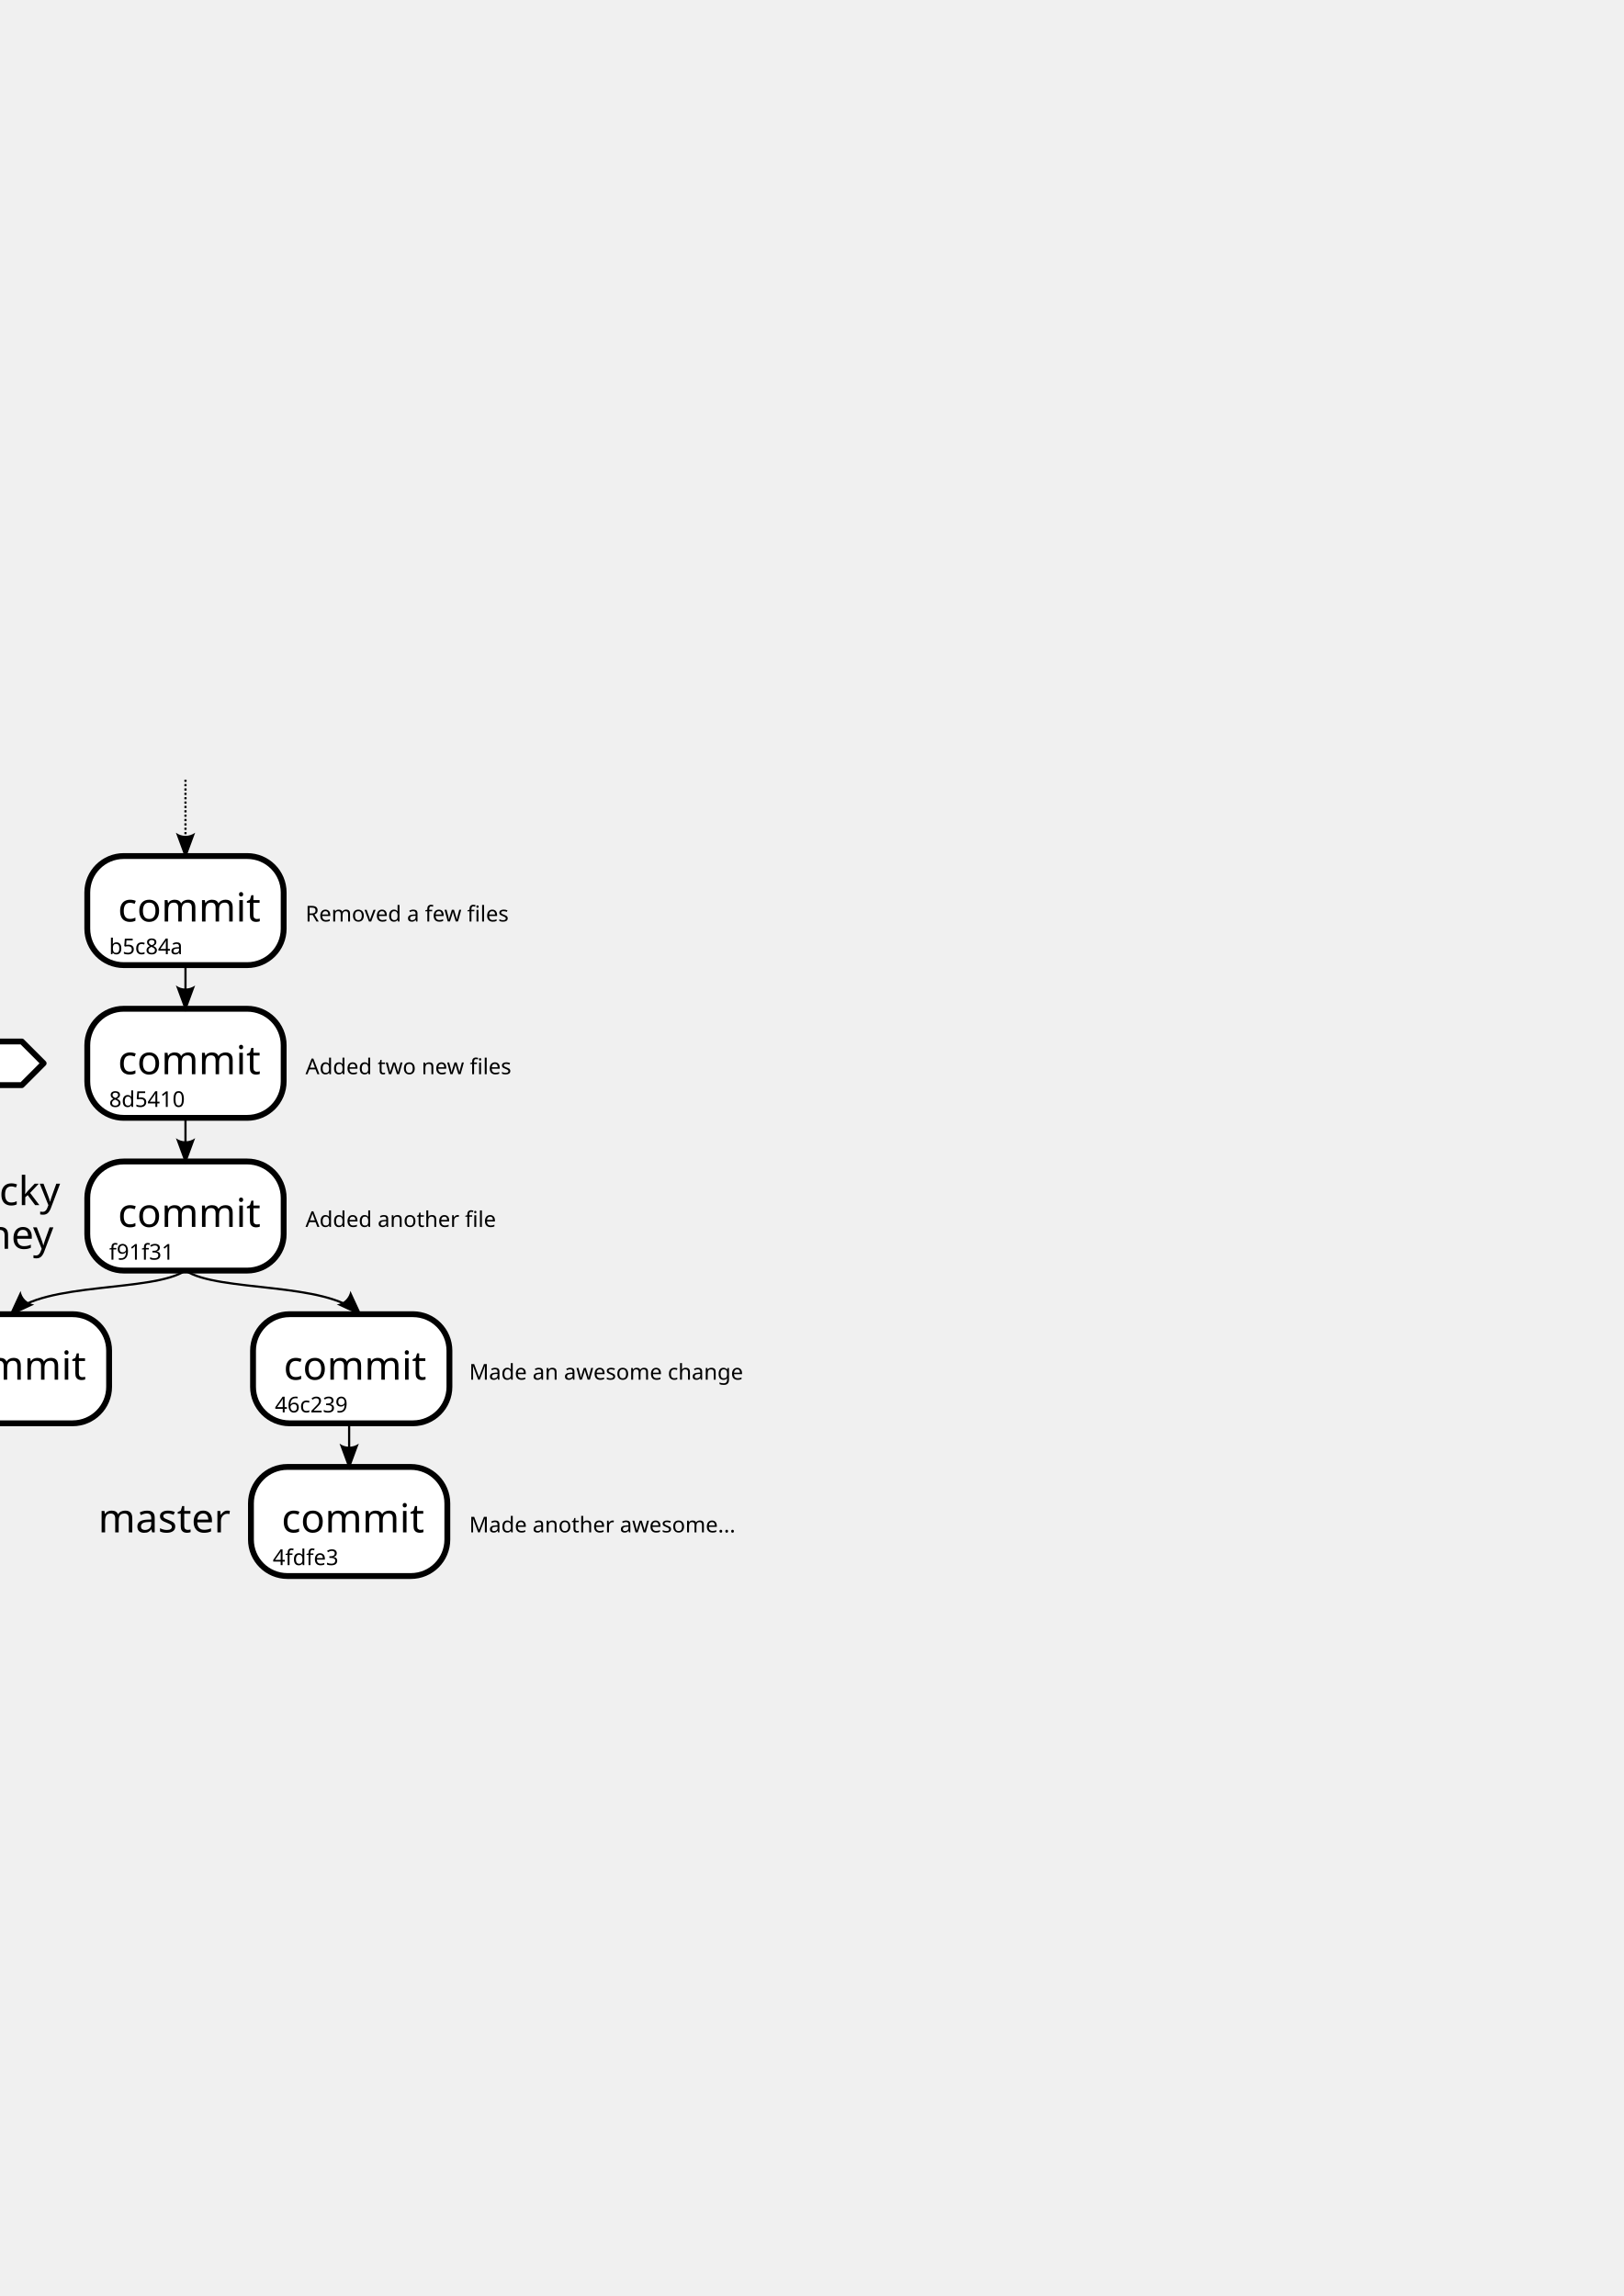
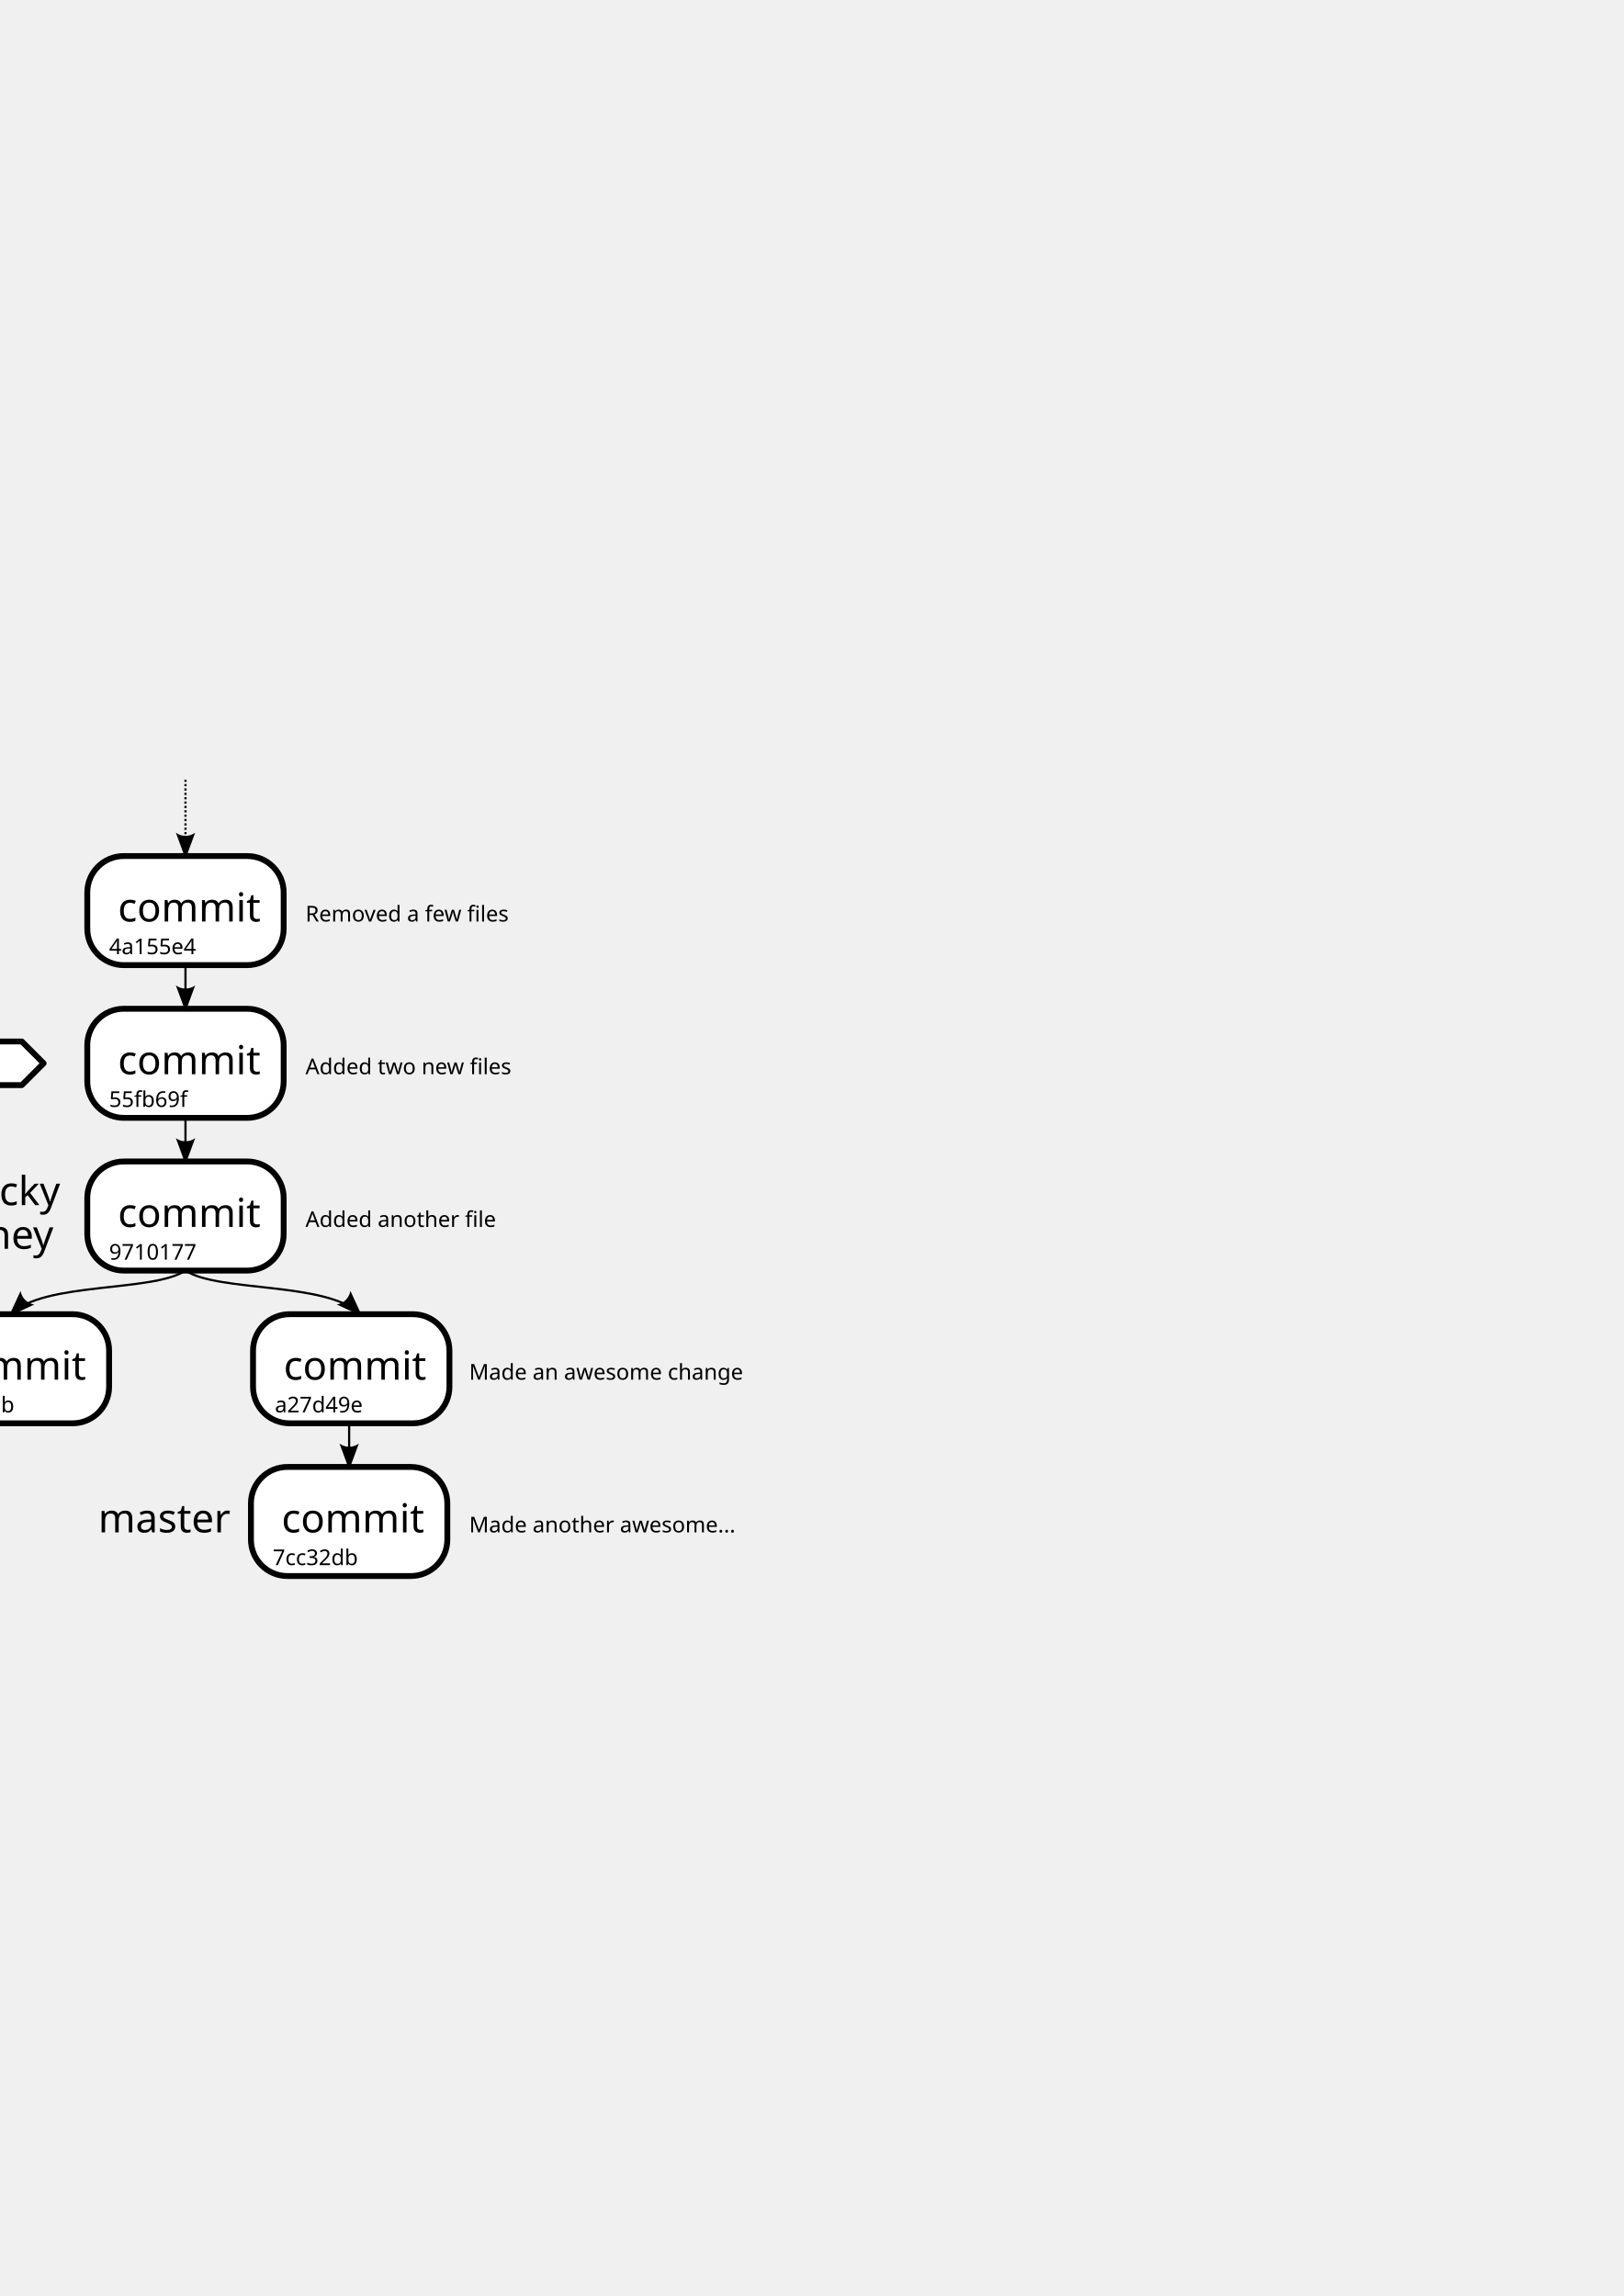
<svg xmlns="http://www.w3.org/2000/svg" width="744.094" height="1052.362" id="svg3093" version="1.1">
  <defs id="defs3095">
    <marker orient="auto" refY="0" refX="0" id="Arrow2Lend" style="overflow:visible">
      <path id="path5133" style="font-size:12px;fill-rule:evenodd;stroke-width:0.625;stroke-linejoin:round" d="M 8.719,4.034 -2.207,0.016 8.719,-4.002 c -1.745,2.372 -1.735,5.617 -6e-7,8.035 z" transform="matrix(-1.1,0,0,-1.1,-1.1,0)" />
    </marker>
    <marker orient="auto" refY="0" refX="0" id="marker3040" style="overflow:visible">
      <path id="path3042" style="font-size:12px;fill-rule:evenodd;stroke-width:0.625;stroke-linejoin:round" d="M 8.719,4.034 -2.207,0.016 8.719,-4.002 c -1.745,2.372 -1.735,5.617 -6e-7,8.035 z" transform="matrix(-1.1,0,0,-1.1,-1.1,0)" />
    </marker>
    <marker orient="auto" refY="0" refX="0" id="marker3044" style="overflow:visible">
      <path id="path3046" style="font-size:12px;fill-rule:evenodd;stroke-width:0.625;stroke-linejoin:round" d="M 8.719,4.034 -2.207,0.016 8.719,-4.002 c -1.745,2.372 -1.735,5.617 -6e-7,8.035 z" transform="matrix(-1.1,0,0,-1.1,-1.1,0)" />
    </marker>
    <marker orient="auto" refY="0" refX="0" id="marker3048" style="overflow:visible">
      <path id="path3050" style="font-size:12px;fill-rule:evenodd;stroke-width:0.625;stroke-linejoin:round" d="M 8.719,4.034 -2.207,0.016 8.719,-4.002 c -1.745,2.372 -1.735,5.617 -6e-7,8.035 z" transform="matrix(-1.1,0,0,-1.1,-1.1,0)" />
    </marker>
    <marker orient="auto" refY="0" refX="0" id="marker3052" style="overflow:visible">
      <path id="path3054" style="font-size:12px;fill-rule:evenodd;stroke-width:0.625;stroke-linejoin:round" d="M 8.719,4.034 -2.207,0.016 8.719,-4.002 c -1.745,2.372 -1.735,5.617 -6e-7,8.035 z" transform="matrix(-1.1,0,0,-1.1,-1.1,0)" />
    </marker>
    <marker orient="auto" refY="0" refX="0" id="Arrow1Lstart" style="overflow:visible">
      <path id="path5112" d="M 0,0 5,-5 -12.5,0 5,5 0,0 z" style="fill-rule:evenodd;stroke:#000000;stroke-width:1pt;marker-start:none" transform="matrix(0.8,0,0,0.8,10,0)" />
    </marker>
    <marker orient="auto" refY="0" refX="0" id="marker3058" style="overflow:visible">
      <path id="path3060" style="font-size:12px;fill-rule:evenodd;stroke-width:0.625;stroke-linejoin:round" d="M 8.719,4.034 -2.207,0.016 8.719,-4.002 c -1.745,2.372 -1.735,5.617 -6e-7,8.035 z" transform="matrix(-1.1,0,0,-1.1,-1.1,0)" />
    </marker>
    <marker orient="auto" refY="0" refX="0" id="Arrow2Lend-3" style="overflow:visible">
      <path id="path5133-3" style="font-size:12px;fill-rule:evenodd;stroke-width:0.625;stroke-linejoin:round" d="M 8.719,4.034 -2.207,0.016 8.719,-4.002 c -1.745,2.372 -1.735,5.617 -6e-7,8.035 z" transform="matrix(-1.1,0,0,-1.1,-1.1,0)" />
    </marker>
    <marker orient="auto" refY="0" refX="0" id="marker3530" style="overflow:visible">
      <path id="path3532" style="font-size:12px;fill-rule:evenodd;stroke-width:0.625;stroke-linejoin:round" d="M 8.719,4.034 -2.207,0.016 8.719,-4.002 c -1.745,2.372 -1.735,5.617 -6e-7,8.035 z" transform="matrix(-1.1,0,0,-1.1,-1.1,0)" />
    </marker>
    <marker orient="auto" refY="0" refX="0" id="Arrow2Lend-9" style="overflow:visible">
      <path id="path5133-8" style="font-size:12px;fill-rule:evenodd;stroke-width:0.625;stroke-linejoin:round" d="M 8.719,4.034 -2.207,0.016 8.719,-4.002 c -1.745,2.372 -1.735,5.617 -6e-7,8.035 z" transform="matrix(-1.1,0,0,-1.1,-1.1,0)" />
    </marker>
    <marker orient="auto" refY="0" refX="0" id="Arrow2Lend-5" style="overflow:visible">
      <path id="path5133-5" style="font-size:12px;fill-rule:evenodd;stroke-width:0.625;stroke-linejoin:round" d="M 8.719,4.034 -2.207,0.016 8.719,-4.002 c -1.745,2.372 -1.735,5.617 -6e-7,8.035 z" transform="matrix(-1.1,0,0,-1.1,-1.1,0)" />
    </marker>
    <marker orient="auto" refY="0" refX="0" id="marker3688" style="overflow:visible">
      <path id="path3690" style="font-size:12px;fill-rule:evenodd;stroke-width:0.625;stroke-linejoin:round" d="M 8.719,4.034 -2.207,0.016 8.719,-4.002 c -1.745,2.372 -1.735,5.617 -6e-7,8.035 z" transform="matrix(-1.1,0,0,-1.1,-1.1,0)" />
    </marker>
    <marker orient="auto" refY="0" refX="0" id="Arrow2Lend-4" style="overflow:visible">
      <path id="path5133-53" style="font-size:12px;fill-rule:evenodd;stroke-width:0.625;stroke-linejoin:round" d="M 8.719,4.034 -2.207,0.016 8.719,-4.002 c -1.745,2.372 -1.735,5.617 -6e-7,8.035 z" transform="matrix(-1.1,0,0,-1.1,-1.1,0)" />
    </marker>
    <marker orient="auto" refY="0" refX="0" id="Arrow2Lend-38" style="overflow:visible">
      <path id="path5133-6" style="font-size:12px;fill-rule:evenodd;stroke-width:0.625;stroke-linejoin:round" d="M 8.719,4.034 -2.207,0.016 8.719,-4.002 c -1.745,2.372 -1.735,5.617 -6e-7,8.035 z" transform="matrix(-1.1,0,0,-1.1,-1.1,0)" />
    </marker>
    <marker orient="auto" refY="0" refX="0" id="Arrow2Lend-0" style="overflow:visible">
      <path id="path5133-7" style="font-size:12px;fill-rule:evenodd;stroke-width:0.625;stroke-linejoin:round" d="M 8.719,4.034 -2.207,0.016 8.719,-4.002 c -1.745,2.372 -1.735,5.617 -6e-7,8.035 z" transform="matrix(-1.1,0,0,-1.1,-1.1,0)" />
    </marker>
    <marker orient="auto" refY="0" refX="0" id="Arrow2Lend-6" style="overflow:visible">
      <path id="path5133-4" style="font-size:12px;fill-rule:evenodd;stroke-width:0.625;stroke-linejoin:round" d="M 8.719,4.034 -2.207,0.016 8.719,-4.002 c -1.745,2.372 -1.735,5.617 -6e-7,8.035 z" transform="matrix(-1.1,0,0,-1.1,-1.1,0)" />
    </marker>
    <marker orient="auto" refY="0" refX="0" id="Arrow2Lend-08" style="overflow:visible">
      <path id="path5133-1" style="font-size:12px;fill-rule:evenodd;stroke-width:0.625;stroke-linejoin:round" d="M 8.719,4.034 -2.207,0.016 8.719,-4.002 c -1.745,2.372 -1.735,5.617 -6e-7,8.035 z" transform="matrix(-1.1,0,0,-1.1,-1.1,0)" />
    </marker>
    <marker orient="auto" refY="0" refX="0" id="Arrow2Lend-33" style="overflow:visible">
      <path id="path5133-44" style="font-size:12px;fill-rule:evenodd;stroke-width:0.625;stroke-linejoin:round" d="M 8.719,4.034 -2.207,0.016 8.719,-4.002 c -1.745,2.372 -1.735,5.617 -6e-7,8.035 z" transform="matrix(-1.1,0,0,-1.1,-1.1,0)" />
    </marker>
    <marker orient="auto" refY="0" refX="0" id="Arrow2Lend-59" style="overflow:visible">
      <path id="path5133-87" style="font-size:12px;fill-rule:evenodd;stroke-width:0.625;stroke-linejoin:round" d="M 8.719,4.034 -2.207,0.016 8.719,-4.002 c -1.745,2.372 -1.735,5.617 -6e-7,8.035 z" transform="matrix(-1.1,0,0,-1.1,-1.1,0)" />
    </marker>
    <marker orient="auto" refY="0" refX="0" id="Arrow2Lend-53" style="overflow:visible">
      <path id="path5133-73" style="font-size:12px;fill-rule:evenodd;stroke-width:0.625;stroke-linejoin:round" d="M 8.719,4.034 -2.207,0.016 8.719,-4.002 c -1.745,2.372 -1.735,5.617 -6e-7,8.035 z" transform="matrix(-1.1,0,0,-1.1,-1.1,0)" />
    </marker>
    <marker orient="auto" refY="0" refX="0" id="Arrow2Lend-04" style="overflow:visible">
      <path id="path5133-870" style="font-size:12px;fill-rule:evenodd;stroke-width:0.625;stroke-linejoin:round" d="M 8.719,4.034 -2.207,0.016 8.719,-4.002 c -1.745,2.372 -1.735,5.617 -6e-7,8.035 z" transform="matrix(-1.1,0,0,-1.1,-1.1,0)" />
    </marker>
    <marker orient="auto" refY="0" refX="0" id="Arrow2Lend-1" style="overflow:visible">
      <path id="path5133-2" style="font-size:12px;fill-rule:evenodd;stroke-width:0.625;stroke-linejoin:round" d="M 8.719,4.034 -2.207,0.016 8.719,-4.002 c -1.745,2.372 -1.735,5.617 -6e-7,8.035 z" transform="matrix(-1.1,0,0,-1.1,-1.1,0)" />
    </marker>
    <marker orient="auto" refY="0" refX="0" id="Arrow2Lend-90" style="overflow:visible">
      <path id="path5133-89" style="font-size:12px;fill-rule:evenodd;stroke-width:0.625;stroke-linejoin:round" d="M 8.719,4.034 -2.207,0.016 8.719,-4.002 c -1.745,2.372 -1.735,5.617 -6e-7,8.035 z" transform="matrix(-1.1,0,0,-1.1,-1.1,0)" />
    </marker>
  </defs>
  <g id="layer1">
    <text xml:space="preserve" style="font-size:40px;font-style:normal;font-weight:normal;line-height:125%;letter-spacing:0px;word-spacing:0px;fill:#000000;fill-opacity:1;stroke:none;font-family:Bitstream Vera Sans" x="40.911" y="227.068" id="text3332">
      <tspan id="tspan3334" x="40.911" y="227.068" />
    </text>
    <path style="fill:none;stroke:#000000;stroke-width:1;stroke-linecap:butt;stroke-linejoin:miter;stroke-miterlimit:4;stroke-opacity:1;stroke-dasharray:1, 1;stroke-dashoffset:0;marker-end:url(#Arrow2Lend)" d="m 85,357.362 0,35" id="path4917-3-0" />
    <text xml:space="preserve" style="font-size:18.3px;font-style:normal;font-variant:normal;font-weight:normal;font-stretch:normal;text-align:start;line-height:125%;letter-spacing:0px;word-spacing:0px;writing-mode:lr-tb;text-anchor:start;fill:#000000;fill-opacity:1;stroke:none;font-family:Trebuchet MS;-inkscape-font-specification:Trebuchet MS" x="-25" y="572.362" id="text3999-7-9-4-7">
      <tspan id="tspan4001-2-3-8-8" x="-25" y="572.362">zaney</tspan>
    </text>
    <rect style="fill:#ffffff;fill-opacity:1;stroke:#000000;stroke-width:2.683;stroke-miterlimit:4;stroke-opacity:1;stroke-dasharray:none;stroke-dashoffset:0" id="rect4771-2-8-0" width="90" height="50" x="40" y="392.362" ry="16.718" />
    <text xml:space="preserve" style="font-size:18.3px;font-style:normal;font-variant:normal;font-weight:normal;font-stretch:normal;text-align:start;line-height:125%;letter-spacing:0px;word-spacing:0px;writing-mode:lr-tb;text-anchor:start;fill:#000000;fill-opacity:1;stroke:none;font-family:Trebuchet MS;-inkscape-font-specification:Trebuchet MS" x="54.042" y="422.362" id="text3999-7-9-2">
      <tspan id="tspan4001-2-3-2" x="54.042" y="422.362">commit</tspan>
    </text>
    <text xml:space="preserve" style="font-size:10px;font-style:normal;font-variant:normal;font-weight:normal;font-stretch:normal;text-align:start;line-height:125%;letter-spacing:0px;word-spacing:0px;writing-mode:lr-tb;text-anchor:start;fill:#000000;fill-opacity:1;stroke:none;font-family:Trebuchet MS;-inkscape-font-specification:Trebuchet MS" x="50" y="437.362" id="text3999-8-8-6-9">
-       <tspan id="tspan4001-3-8-8-7" x="50" y="437.362">b5c84a</tspan>
+       <tspan id="tspan4001-3-8-8-7" x="50" y="437.362">4a155e4</tspan>
    </text>
    <text xml:space="preserve" style="font-size:10px;font-style:normal;font-variant:normal;font-weight:normal;font-stretch:normal;text-align:start;line-height:125%;letter-spacing:0px;word-spacing:0px;writing-mode:lr-tb;text-anchor:start;fill:#000000;fill-opacity:1;stroke:none;font-family:Trebuchet MS;-inkscape-font-specification:Trebuchet MS" x="140" y="422.362" id="text3999-8-3-74-5-5">
      <tspan id="tspan4001-3-0-7-3-64" x="140" y="422.362">Removed a few files</tspan>
    </text>
    <rect style="fill:#ffffff;fill-opacity:1;stroke:#000000;stroke-width:2.683;stroke-miterlimit:4;stroke-opacity:1;stroke-dasharray:none;stroke-dashoffset:0" id="rect4771-2-8-7-6" width="90" height="50" x="40" y="462.362" ry="16.718" />
    <text xml:space="preserve" style="font-size:18.3px;font-style:normal;font-variant:normal;font-weight:normal;font-stretch:normal;text-align:start;line-height:125%;letter-spacing:0px;word-spacing:0px;writing-mode:lr-tb;text-anchor:start;fill:#000000;fill-opacity:1;stroke:none;font-family:Trebuchet MS;-inkscape-font-specification:Trebuchet MS" x="54.042" y="492.362" id="text3999-7-9-4-3">
      <tspan id="tspan4001-2-3-8-7" x="54.042" y="492.362">commit</tspan>
    </text>
    <text xml:space="preserve" style="font-size:10px;font-style:normal;font-variant:normal;font-weight:normal;font-stretch:normal;text-align:start;line-height:125%;letter-spacing:0px;word-spacing:0px;writing-mode:lr-tb;text-anchor:start;fill:#000000;fill-opacity:1;stroke:none;font-family:Trebuchet MS;-inkscape-font-specification:Trebuchet MS" x="50" y="507.362" id="text3999-8-8-6-5-9">
-       <tspan id="tspan4001-3-8-8-8-7" x="50" y="507.362">8d5410</tspan>
+       <tspan id="tspan4001-3-8-8-8-7" x="50" y="507.362">55fb69f</tspan>
    </text>
    <text xml:space="preserve" style="font-size:10px;font-style:normal;font-variant:normal;font-weight:normal;font-stretch:normal;text-align:start;line-height:125%;letter-spacing:0px;word-spacing:0px;writing-mode:lr-tb;text-anchor:start;fill:#000000;fill-opacity:1;stroke:none;font-family:Trebuchet MS;-inkscape-font-specification:Trebuchet MS" x="140" y="492.362" id="text3999-8-3-74-5-2-4">
      <tspan id="tspan4001-3-0-7-3-6-9" x="140" y="492.362">Added two new files</tspan>
    </text>
    <path style="fill:none;stroke:#000000;stroke-width:1px;stroke-linecap:butt;stroke-linejoin:miter;stroke-opacity:1;marker-end:url(#Arrow2Lend)" d="m 85,442.362 0,20" id="path4917-3-0-1" />
    <text xml:space="preserve" style="font-size:18.3px;font-style:normal;font-variant:normal;font-weight:normal;font-stretch:normal;text-align:start;line-height:125%;letter-spacing:0px;word-spacing:0px;writing-mode:lr-tb;text-anchor:start;fill:#000000;fill-opacity:1;stroke:none;font-family:Trebuchet MS;-inkscape-font-specification:Trebuchet MS" x="-25" y="552.362" id="text3999-7-9-4-7-8">
      <tspan id="tspan4001-2-3-8-8-5" x="-25" y="552.362">wacky</tspan>
    </text>
    <rect style="fill:#ffffff;fill-opacity:1;stroke:#000000;stroke-width:2.683;stroke-miterlimit:4;stroke-opacity:1;stroke-dasharray:none;stroke-dashoffset:0" id="rect4771-2-8-7-6-5" width="90" height="50" x="40" y="532.362" ry="16.718" />
    <text xml:space="preserve" style="font-size:18.3px;font-style:normal;font-variant:normal;font-weight:normal;font-stretch:normal;text-align:start;line-height:125%;letter-spacing:0px;word-spacing:0px;writing-mode:lr-tb;text-anchor:start;fill:#000000;fill-opacity:1;stroke:none;font-family:Trebuchet MS;-inkscape-font-specification:Trebuchet MS" x="54.042" y="562.362" id="text3999-7-9-4-3-5">
      <tspan id="tspan4001-2-3-8-7-1" x="54.042" y="562.362">commit</tspan>
    </text>
    <text xml:space="preserve" style="font-size:10px;font-style:normal;font-variant:normal;font-weight:normal;font-stretch:normal;text-align:start;line-height:125%;letter-spacing:0px;word-spacing:0px;writing-mode:lr-tb;text-anchor:start;fill:#000000;fill-opacity:1;stroke:none;font-family:Trebuchet MS;-inkscape-font-specification:Trebuchet MS" x="50" y="577.362" id="text3999-8-8-6-5-9-8">
-       <tspan id="tspan4001-3-8-8-8-7-1" x="50" y="577.362">f91f31</tspan>
+       <tspan id="tspan4001-3-8-8-8-7-1" x="50" y="577.362">9710177</tspan>
    </text>
    <text xml:space="preserve" style="font-size:10px;font-style:normal;font-variant:normal;font-weight:normal;font-stretch:normal;text-align:start;line-height:125%;letter-spacing:0px;word-spacing:0px;writing-mode:lr-tb;text-anchor:start;fill:#000000;fill-opacity:1;stroke:none;font-family:Trebuchet MS;-inkscape-font-specification:Trebuchet MS" x="140" y="562.362" id="text3999-8-3-74-5-2-4-7">
      <tspan id="tspan4001-3-0-7-3-6-9-6" x="140" y="562.362">Added another file</tspan>
    </text>
    <path style="fill:none;stroke:#000000;stroke-width:1px;stroke-linecap:butt;stroke-linejoin:miter;stroke-opacity:1;marker-end:url(#Arrow2Lend)" d="m 85,512.362 0,20" id="path4917-3-0-1-8" />
    <path style="fill:#ffffff;fill-opacity:1;stroke:#000000;stroke-width:2.683;stroke-linecap:butt;stroke-linejoin:round;stroke-miterlimit:4;stroke-opacity:1;stroke-dasharray:none;stroke-dashoffset:0" d="m -45,477.362 55,0 10,10 -10,10 -55,0 z" id="rect3080-3-9" />
    <text xml:space="preserve" style="font-size:18.3px;font-style:normal;font-variant:normal;font-weight:normal;font-stretch:normal;text-align:start;line-height:125%;letter-spacing:0px;word-spacing:0px;writing-mode:lr-tb;text-anchor:start;fill:#000000;fill-opacity:1;stroke:none;font-family:Trebuchet MS;-inkscape-font-specification:Trebuchet MS" x="-35" y="492.362" id="text3999-7-9-4-7-5-0-4">
      <tspan id="tspan4001-2-3-8-8-4-5-9" x="-35" y="492.362" style="font-size:14px">v2.0</tspan>
    </text>
    <text xml:space="preserve" style="font-size:18.3px;font-style:normal;font-variant:normal;font-weight:normal;font-stretch:normal;text-align:start;line-height:125%;letter-spacing:0px;word-spacing:0px;writing-mode:lr-tb;text-anchor:start;fill:#000000;fill-opacity:1;stroke:none;font-family:Trebuchet MS;-inkscape-font-specification:Trebuchet MS" x="-140" y="632.362" id="text3999-7-9-4-7-86">
      <tspan id="tspan4001-2-3-8-8-2" x="-140" y="632.362">wonderful</tspan>
    </text>
    <rect style="fill:#ffffff;fill-opacity:1;stroke:#000000;stroke-width:2.683;stroke-miterlimit:4;stroke-opacity:1;stroke-dasharray:none;stroke-dashoffset:0" id="rect4771-2-8-7-6-5-9" width="90" height="50" x="-40" y="602.362" ry="16.718" />
    <text xml:space="preserve" style="font-size:18.3px;font-style:normal;font-variant:normal;font-weight:normal;font-stretch:normal;text-align:start;line-height:125%;letter-spacing:0px;word-spacing:0px;writing-mode:lr-tb;text-anchor:start;fill:#000000;fill-opacity:1;stroke:none;font-family:Trebuchet MS;-inkscape-font-specification:Trebuchet MS" x="-25.958" y="632.362" id="text3999-7-9-4-3-5-3">
      <tspan id="tspan4001-2-3-8-7-1-9" x="-25.958" y="632.362">commit</tspan>
    </text>
    <text xml:space="preserve" style="font-size:10px;font-style:normal;font-variant:normal;font-weight:normal;font-stretch:normal;text-align:start;line-height:125%;letter-spacing:0px;word-spacing:0px;writing-mode:lr-tb;text-anchor:start;fill:#000000;fill-opacity:1;stroke:none;font-family:Trebuchet MS;-inkscape-font-specification:Trebuchet MS" x="-30" y="647.362" id="text3999-8-8-6-5-9-8-2">
-       <tspan id="tspan4001-3-8-8-8-7-1-8" x="-30" y="647.362">f0cbf3</tspan>
+       <tspan id="tspan4001-3-8-8-8-7-1-8" x="-30" y="647.362">cfbecab</tspan>
    </text>
    <text xml:space="preserve" style="font-size:10px;font-style:normal;font-variant:normal;font-weight:normal;font-stretch:normal;text-align:start;line-height:125%;letter-spacing:0px;word-spacing:0px;writing-mode:lr-tb;text-anchor:start;fill:#000000;fill-opacity:1;stroke:none;font-family:Trebuchet MS;-inkscape-font-specification:Trebuchet MS" x="-148.832" y="652.362" id="text3999-8-3-74-5-2-4-7-3">
      <tspan id="tspan4001-3-0-7-3-6-9-6-0" x="-148.832" y="652.362">Fantastic new feature</tspan>
    </text>
    <path style="fill:none;stroke:#000000;stroke-width:1px;stroke-linecap:butt;stroke-linejoin:miter;stroke-opacity:1;marker-end:url(#Arrow2Lend)" d="m 85,582.362 c -15,10 -65,5 -80,20" id="path4917-3-0-1-8-1" />
    <rect style="fill:#ffffff;fill-opacity:1;stroke:#000000;stroke-width:2.683;stroke-miterlimit:4;stroke-opacity:1;stroke-dasharray:none;stroke-dashoffset:0" id="rect4771-2-8-7-6-5-9-2" width="90" height="50" x="115.958" y="602.362" ry="16.718" />
    <text xml:space="preserve" style="font-size:18.3px;font-style:normal;font-variant:normal;font-weight:normal;font-stretch:normal;text-align:start;line-height:125%;letter-spacing:0px;word-spacing:0px;writing-mode:lr-tb;text-anchor:start;fill:#000000;fill-opacity:1;stroke:none;font-family:Trebuchet MS;-inkscape-font-specification:Trebuchet MS" x="130" y="632.362" id="text3999-7-9-4-3-5-3-6">
      <tspan id="tspan4001-2-3-8-7-1-9-9" x="130" y="632.362">commit</tspan>
    </text>
    <text xml:space="preserve" style="font-size:10px;font-style:normal;font-variant:normal;font-weight:normal;font-stretch:normal;text-align:start;line-height:125%;letter-spacing:0px;word-spacing:0px;writing-mode:lr-tb;text-anchor:start;fill:#000000;fill-opacity:1;stroke:none;font-family:Trebuchet MS;-inkscape-font-specification:Trebuchet MS" x="125.958" y="647.362" id="text3999-8-8-6-5-9-8-2-1">
-       <tspan id="tspan4001-3-8-8-8-7-1-8-0" x="125.958" y="647.362">46c239</tspan>
+       <tspan id="tspan4001-3-8-8-8-7-1-8-0" x="125.958" y="647.362">a27d49e</tspan>
    </text>
    <path style="fill:none;stroke:#000000;stroke-width:1px;stroke-linecap:butt;stroke-linejoin:miter;stroke-opacity:1;marker-end:url(#Arrow2Lend)" d="m 85,582.362 c 15,10 65,5 80,20" id="path4917-3-0-1-8-1-4" />
    <text xml:space="preserve" style="font-size:18.3px;font-style:normal;font-variant:normal;font-weight:normal;font-stretch:normal;text-align:start;line-height:125%;letter-spacing:0px;word-spacing:0px;writing-mode:lr-tb;text-anchor:start;fill:#000000;fill-opacity:1;stroke:none;font-family:Trebuchet MS;-inkscape-font-specification:Trebuchet MS" x="45" y="702.362" id="text3999-7-9-4-7-3">
      <tspan id="tspan4001-2-3-8-8-1" x="45" y="702.362">master</tspan>
    </text>
    <rect style="fill:#ffffff;fill-opacity:1;stroke:#000000;stroke-width:2.683;stroke-miterlimit:4;stroke-opacity:1;stroke-dasharray:none;stroke-dashoffset:0" id="rect4771-2-8-7-6-5-96" width="90" height="50" x="115" y="672.362" ry="16.718" />
    <text xml:space="preserve" style="font-size:18.3px;font-style:normal;font-variant:normal;font-weight:normal;font-stretch:normal;text-align:start;line-height:125%;letter-spacing:0px;word-spacing:0px;writing-mode:lr-tb;text-anchor:start;fill:#000000;fill-opacity:1;stroke:none;font-family:Trebuchet MS;-inkscape-font-specification:Trebuchet MS" x="129.042" y="702.362" id="text3999-7-9-4-3-5-7">
      <tspan id="tspan4001-2-3-8-7-1-7" x="129.042" y="702.362">commit</tspan>
    </text>
    <text xml:space="preserve" style="font-size:10px;font-style:normal;font-variant:normal;font-weight:normal;font-stretch:normal;text-align:start;line-height:125%;letter-spacing:0px;word-spacing:0px;writing-mode:lr-tb;text-anchor:start;fill:#000000;fill-opacity:1;stroke:none;font-family:Trebuchet MS;-inkscape-font-specification:Trebuchet MS" x="125" y="717.362" id="text3999-8-8-6-5-9-8-3">
-       <tspan id="tspan4001-3-8-8-8-7-1-7" x="125" y="717.362">4fdfe3</tspan>
+       <tspan id="tspan4001-3-8-8-8-7-1-7" x="125" y="717.362">7cc32db</tspan>
    </text>
    <text xml:space="preserve" style="font-size:10px;font-style:normal;font-variant:normal;font-weight:normal;font-stretch:normal;text-align:start;line-height:125%;letter-spacing:0px;word-spacing:0px;writing-mode:lr-tb;text-anchor:start;fill:#000000;fill-opacity:1;stroke:none;font-family:Trebuchet MS;-inkscape-font-specification:Trebuchet MS" x="215" y="632.362" id="text3999-8-3-74-5-2-4-7-1">
      <tspan id="tspan4001-3-0-7-3-6-9-6-2" x="215" y="632.362">Made an awesome change</tspan>
    </text>
    <path style="fill:none;stroke:#000000;stroke-width:1px;stroke-linecap:butt;stroke-linejoin:miter;stroke-opacity:1;marker-end:url(#Arrow2Lend)" d="m 160,652.362 0,20" id="path4917-3-0-1-8-2" />
    <text xml:space="preserve" style="font-size:10px;font-style:normal;font-variant:normal;font-weight:normal;font-stretch:normal;text-align:start;line-height:125%;letter-spacing:0px;word-spacing:0px;writing-mode:lr-tb;text-anchor:start;fill:#000000;fill-opacity:1;stroke:none;font-family:Trebuchet MS;-inkscape-font-specification:Trebuchet MS" x="215" y="702.362" id="text3999-8-3-74-5-2-4-7-1-5">
      <tspan id="tspan4001-3-0-7-3-6-9-6-2-5" x="215" y="702.362">Made another awesome...</tspan>
    </text>
  </g>
</svg>
